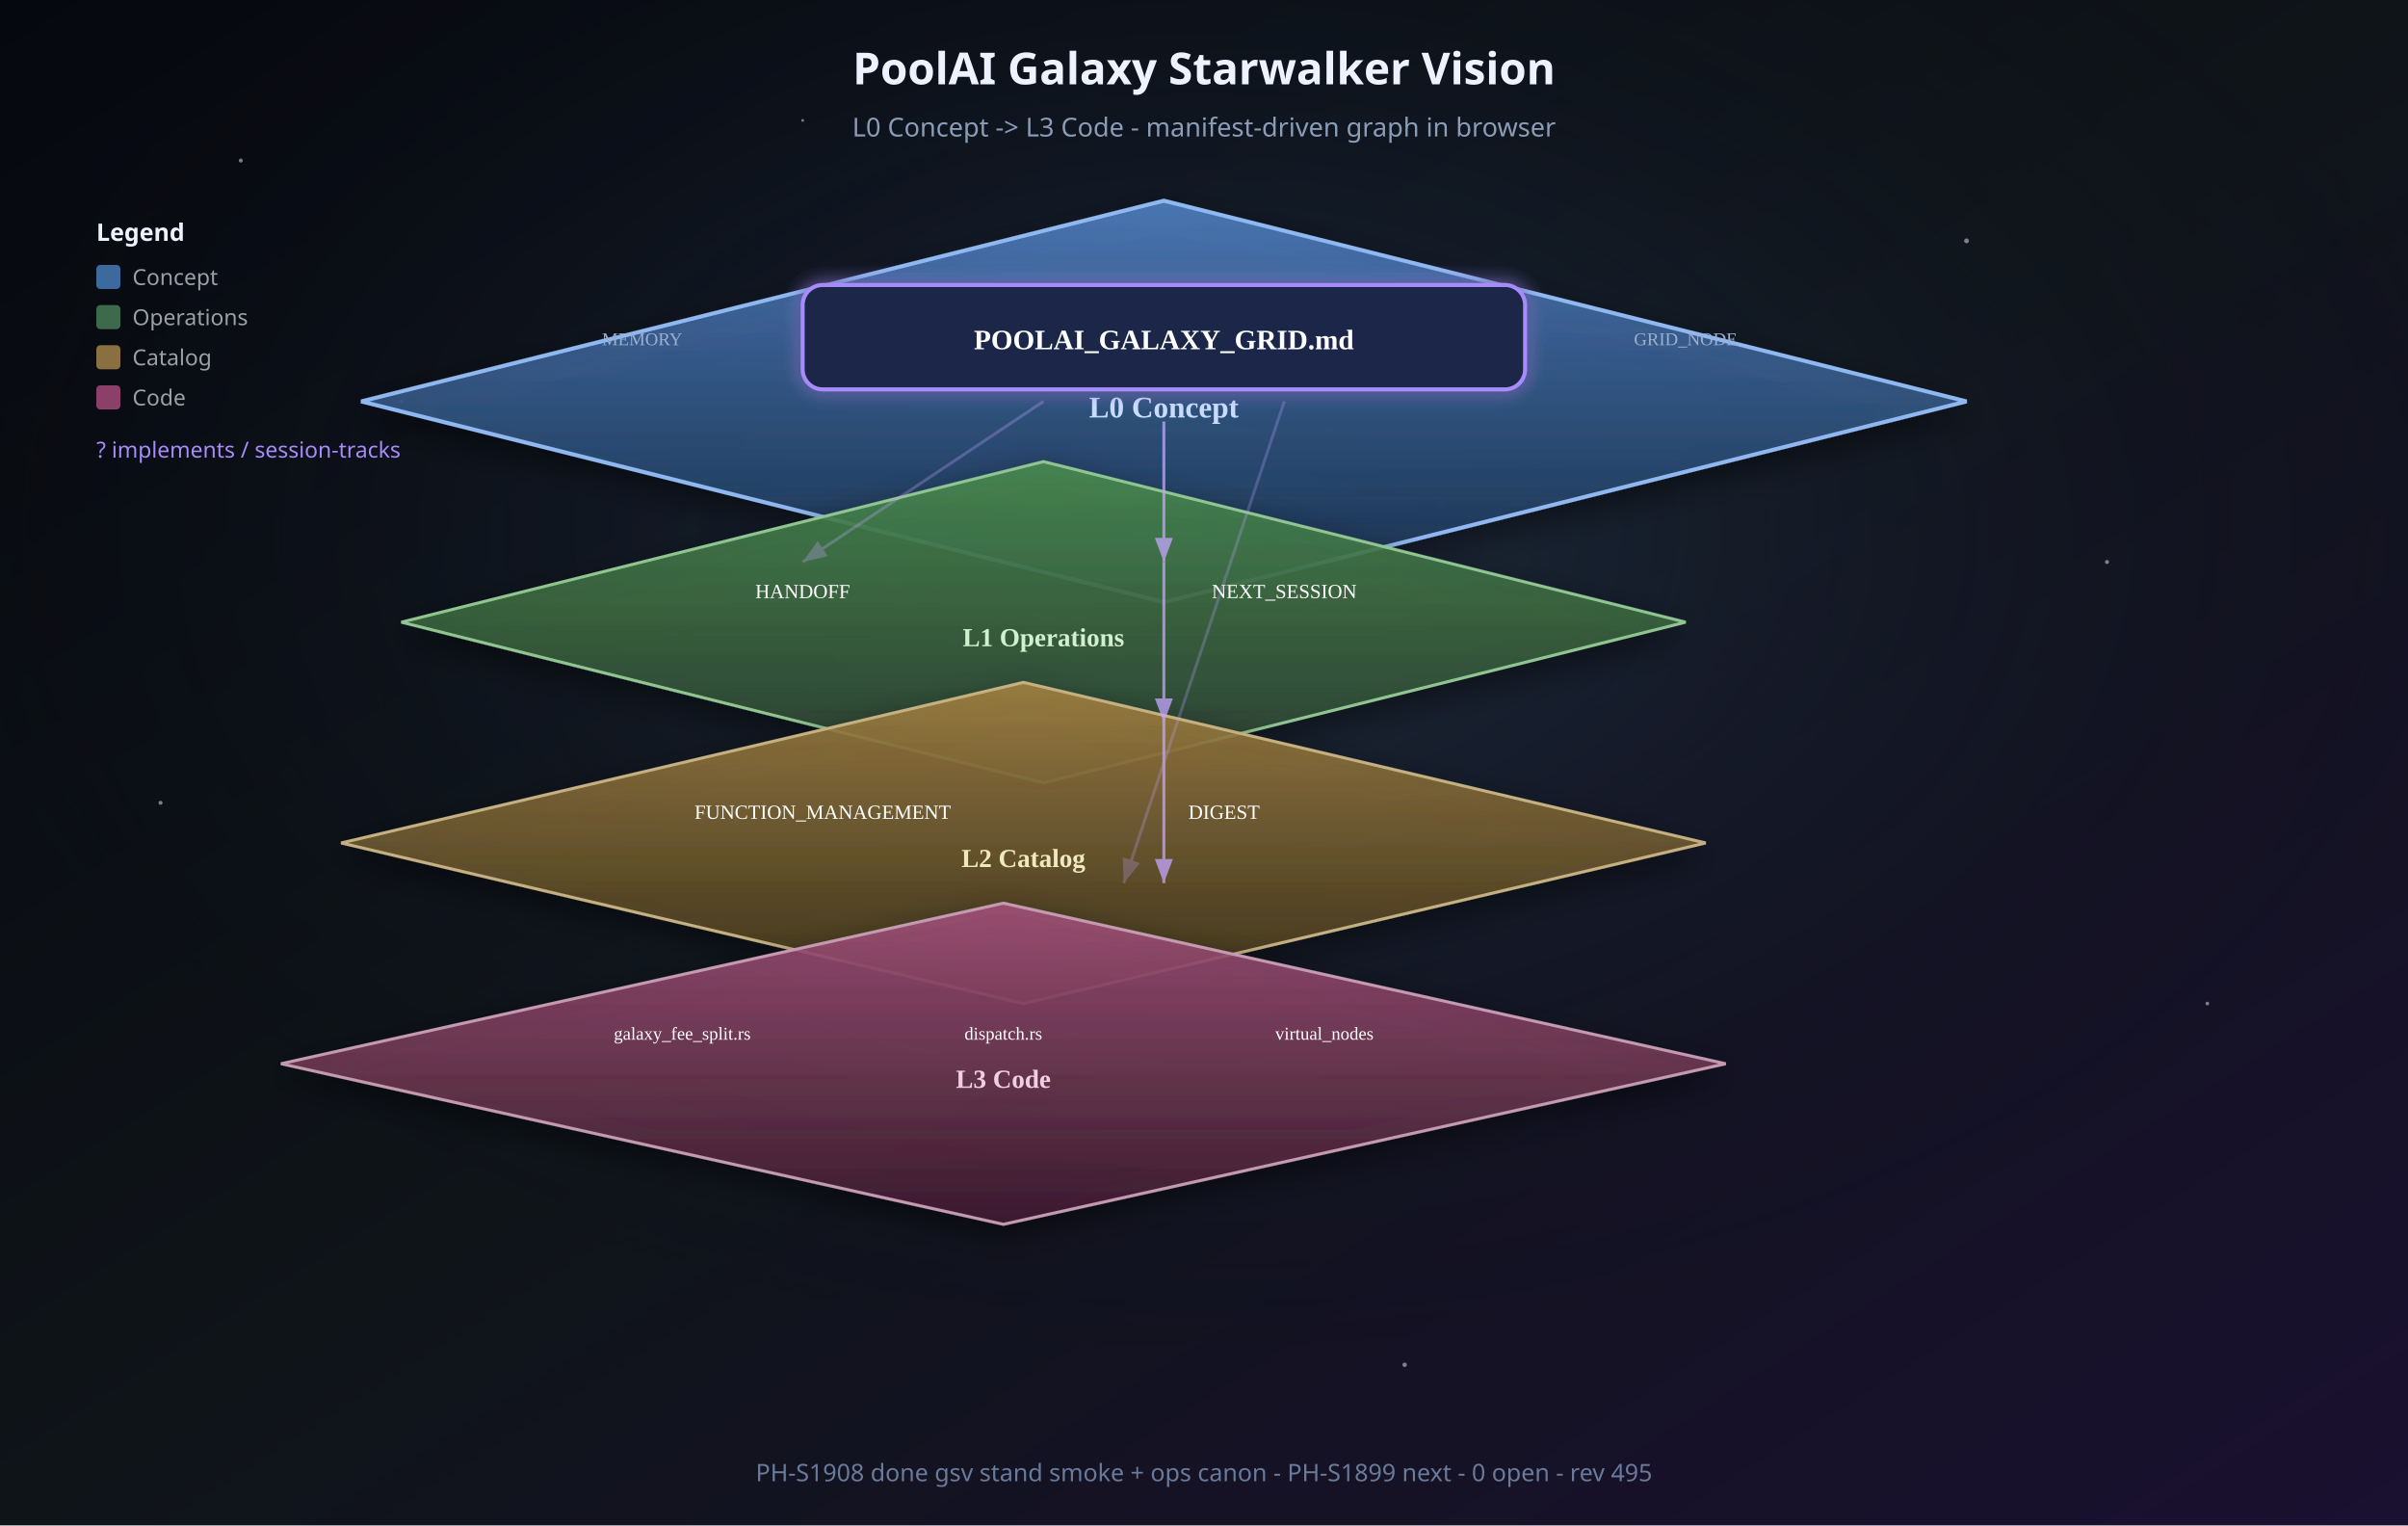
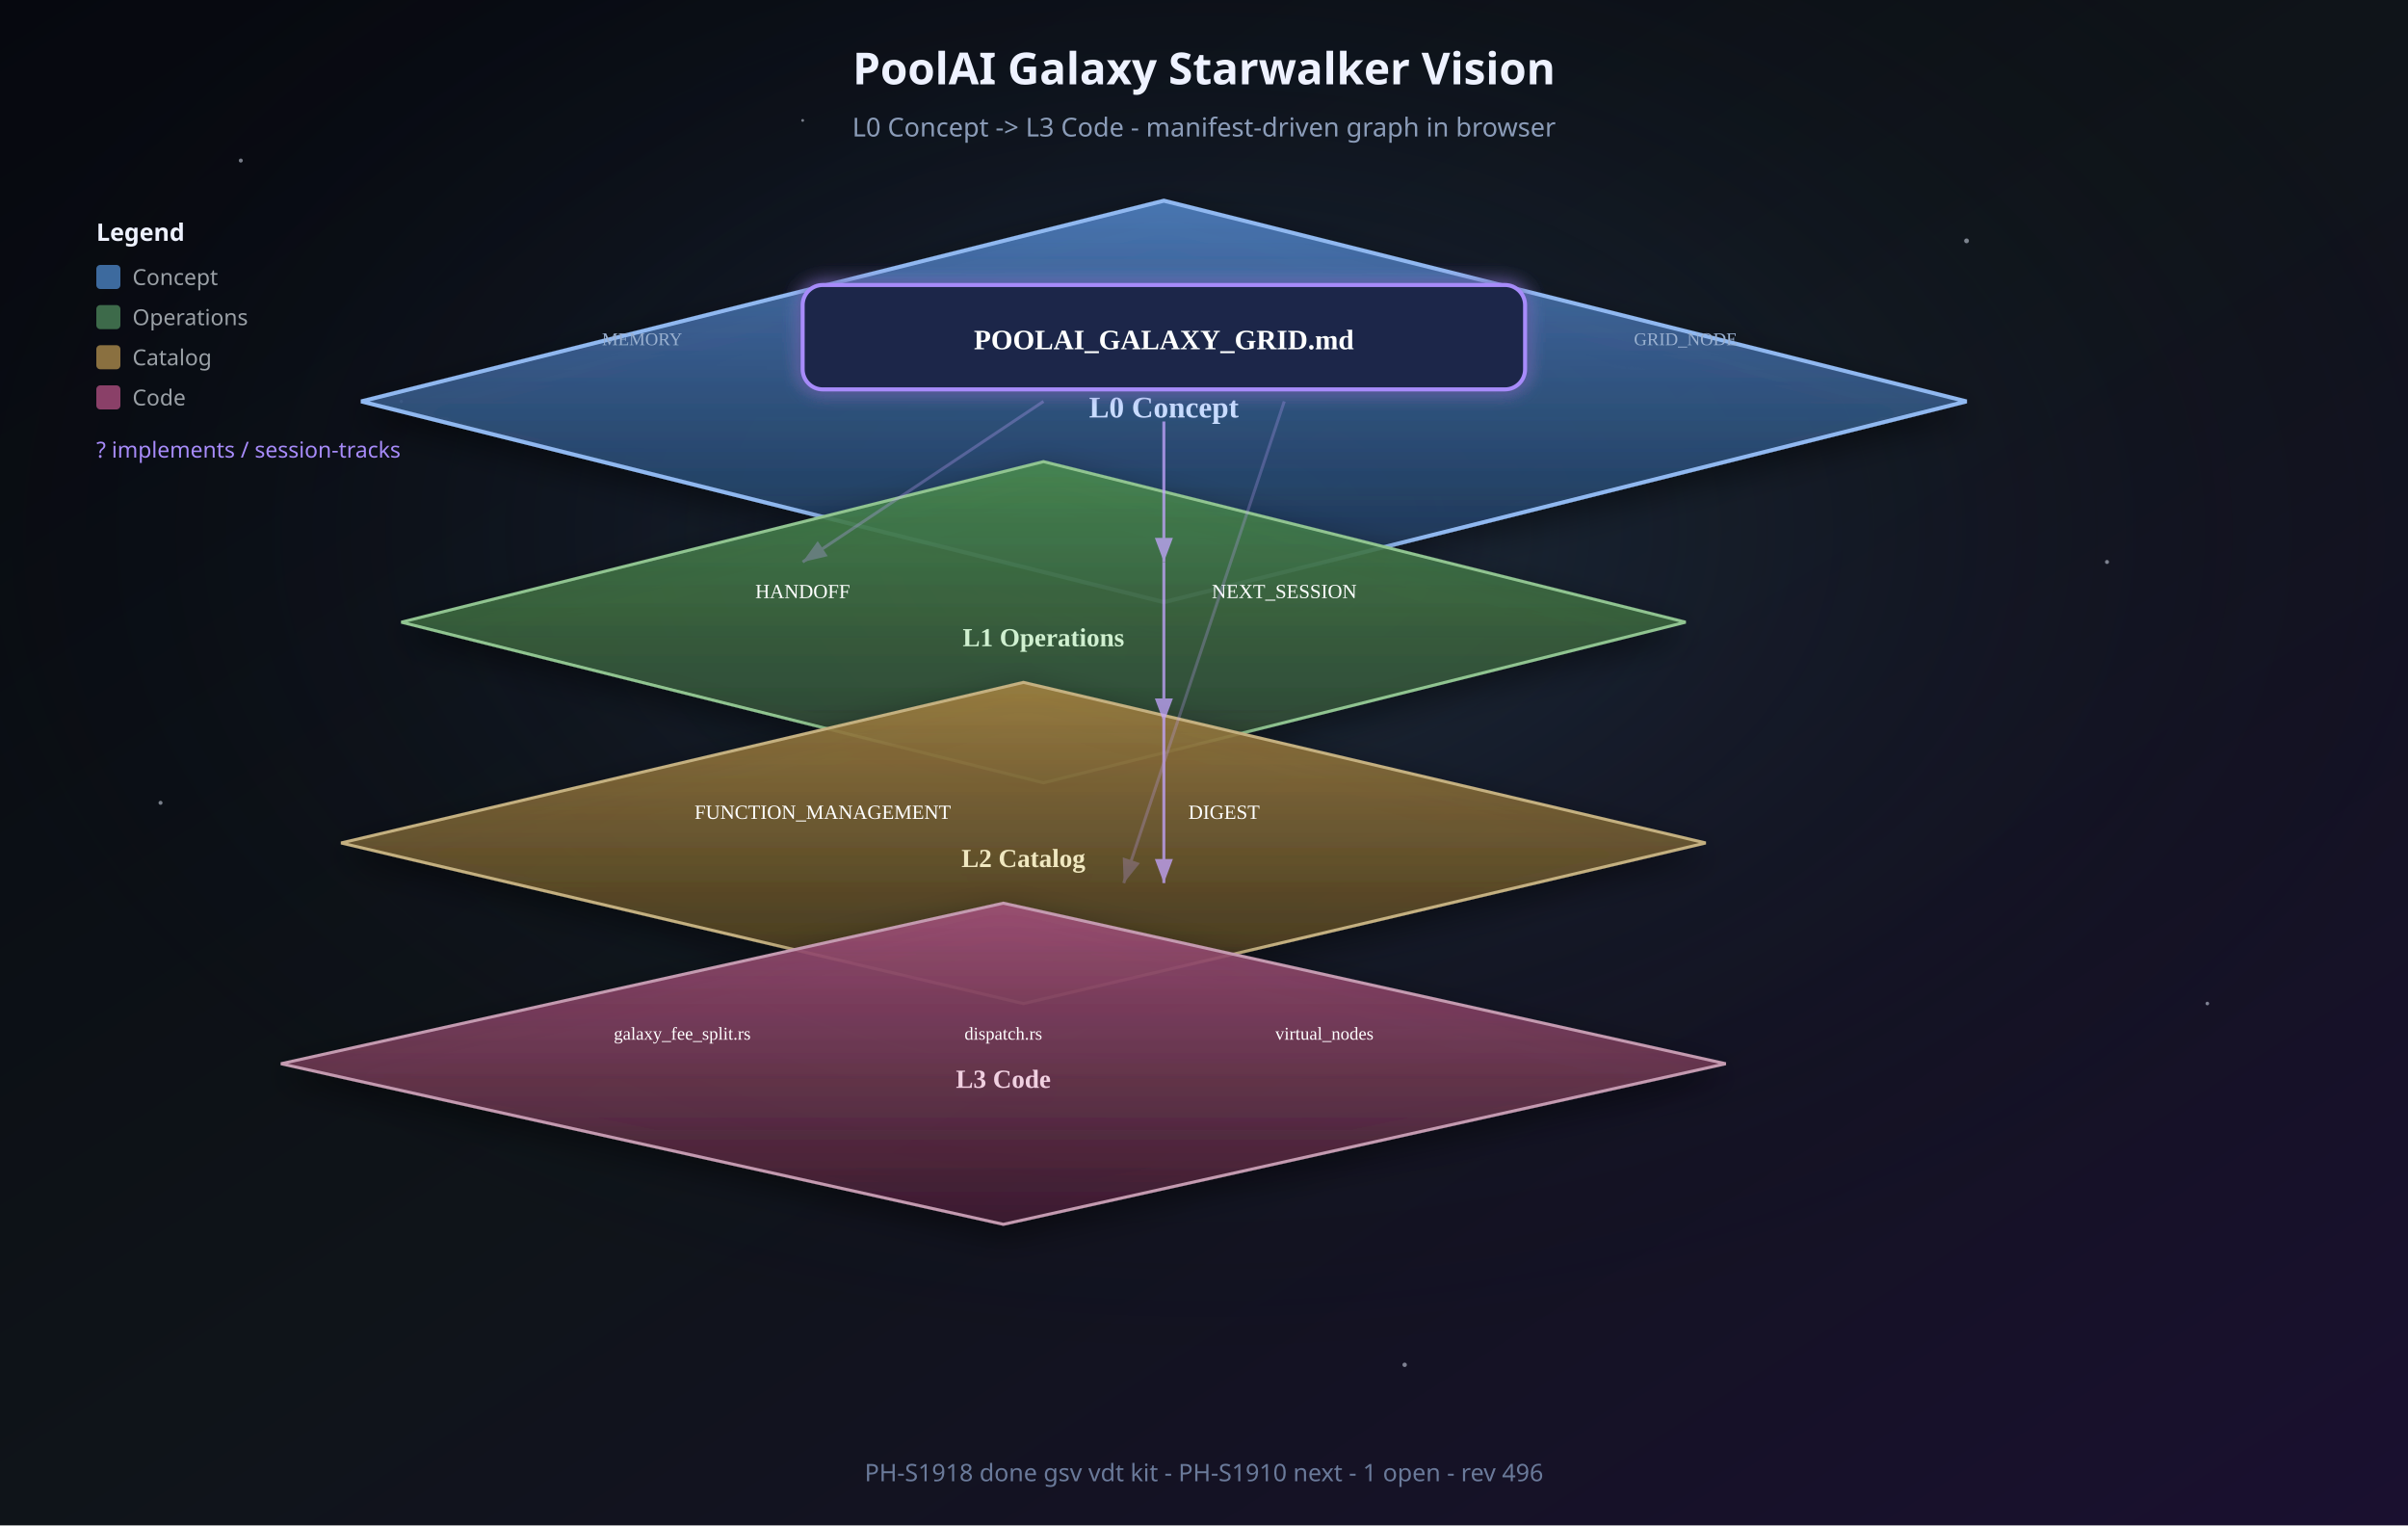
<svg xmlns="http://www.w3.org/2000/svg" viewBox="0 0 1200 760" role="img" aria-labelledby="title desc">
  <defs>
    <linearGradient id="bg" x1="0%" y1="0%" x2="100%" y2="100%">
      <stop offset="0%" stop-color="#06080f" />
      <stop offset="50%" stop-color="#0f1419" />
      <stop offset="100%" stop-color="#1a1030" />
    </linearGradient>
    <radialGradient id="nebula" cx="50%" cy="35%" r="55%">
      <stop offset="0%" stop-color="#3d5a8a" stop-opacity="0.35" />
      <stop offset="100%" stop-color="#06080f" stop-opacity="0" />
    </radialGradient>
    <linearGradient id="planeL0" x1="0%" y1="0%" x2="0%" y2="100%">
      <stop offset="0%" stop-color="#4a7ab8" stop-opacity="0.95" />
      <stop offset="100%" stop-color="#1e3350" stop-opacity="0.85" />
    </linearGradient>
    <linearGradient id="planeL1" x1="0%" y1="0%" x2="0%" y2="100%">
      <stop offset="0%" stop-color="#4a8a50" stop-opacity="0.9" />
      <stop offset="100%" stop-color="#2a4030" stop-opacity="0.85" />
    </linearGradient>
    <linearGradient id="planeL2" x1="0%" y1="0%" x2="0%" y2="100%">
      <stop offset="0%" stop-color="#a08040" stop-opacity="0.9" />
      <stop offset="100%" stop-color="#403520" stop-opacity="0.85" />
    </linearGradient>
    <linearGradient id="planeL3" x1="0%" y1="0%" x2="0%" y2="100%">
      <stop offset="0%" stop-color="#a05078" stop-opacity="0.9" />
      <stop offset="100%" stop-color="#402030" stop-opacity="0.85" />
    </linearGradient>
    <filter id="shadow" x="-30%" y="-30%" width="160%" height="160%">
      <feDropShadow dx="0" dy="6" stdDeviation="8" flood-color="#000" flood-opacity="0.5" />
    </filter>
    <filter id="glow" x="-50%" y="-50%" width="200%" height="200%">
      <feGaussianBlur stdDeviation="4" result="b" />
      <feMerge>
        <feMergeNode in="b" />
        <feMergeNode in="SourceGraphic" />
      </feMerge>
    </filter>
    <marker id="arrow" markerWidth="10" markerHeight="10" refX="8" refY="3" orient="auto">
      <path d="M0,0 L8,3 L0,6 Z" fill="#c4a5ff" />
    </marker>
  </defs>
  <rect width="1200" height="760" fill="url(#bg)" />
  <rect width="1200" height="760" fill="url(#nebula)" />
  <g fill="#e8f0ff" opacity="0.5">
    <circle cx="120" cy="80" r="1" />
    <circle cx="980" cy="120" r="1.2" />
    <circle cx="200" cy="200" r="0.8" />
    <circle cx="1050" cy="280" r="1" />
    <circle cx="80" cy="400" r="1" />
    <circle cx="1100" cy="500" r="0.9" />
    <circle cx="400" cy="60" r="0.7" />
    <circle cx="700" cy="680" r="1.1" />
  </g>
  <text x="600" y="42" text-anchor="middle" fill="#eef2ff" font-family="Segoe UI, system-ui, sans-serif" font-size="22" font-weight="600">PoolAI Galaxy Starwalker Vision</text>
  <text x="600" y="68" text-anchor="middle" fill="#8b9cb8" font-family="Segoe UI, system-ui, sans-serif" font-size="13">L0 Concept -&gt; L3 Code - manifest-driven graph in browser</text>
  <g transform="translate(180, 100)" filter="url(#shadow)">
    <path d="M0 100 L400 0 L800 100 L400 200 Z" fill="url(#planeL0)" stroke="#90b8f0" stroke-width="2" />
    <text x="400" y="108" text-anchor="middle" fill="#c8dcff" font-size="15" font-weight="700">L0 Concept</text>
    <g filter="url(#glow)">
      <rect x="220" y="42" width="360" height="52" rx="10" fill="#1a2848" stroke="#a78bfa" stroke-width="2" />
      <text x="400" y="74" text-anchor="middle" fill="#fff" font-size="14" font-weight="700">POOLAI_GALAXY_GRID.md</text>
    </g>
    <text x="140" y="72" text-anchor="middle" fill="#9ab0d0" font-size="9">MEMORY</text>
    <text x="660" y="72" text-anchor="middle" fill="#9ab0d0" font-size="9">GRID_NODE</text>
  </g>
  <g transform="translate(200, 230)" filter="url(#shadow)">
    <path d="M0 80 L320 0 L640 80 L320 160 Z" fill="url(#planeL1)" stroke="#90c490" stroke-width="1.5" />
    <text x="320" y="92" text-anchor="middle" fill="#d0f0d0" font-size="13" font-weight="600">L1 Operations</text>
    <text x="200" y="68" text-anchor="middle" fill="#fff" font-size="10">HANDOFF</text>
    <text x="440" y="68" text-anchor="middle" fill="#fff" font-size="10">NEXT_SESSION</text>
  </g>
  <g transform="translate(170, 340)" filter="url(#shadow)">
    <path d="M0 80 L340 0 L680 80 L340 160 Z" fill="url(#planeL2)" stroke="#c4b080" stroke-width="1.5" />
    <text x="340" y="92" text-anchor="middle" fill="#f0e8c0" font-size="13" font-weight="600">L2 Catalog</text>
    <text x="240" y="68" text-anchor="middle" fill="#fff" font-size="10">FUNCTION_MANAGEMENT</text>
    <text x="440" y="68" text-anchor="middle" fill="#fff" font-size="10">DIGEST</text>
  </g>
  <g transform="translate(140, 450)" filter="url(#shadow)">
    <path d="M0 80 L360 0 L720 80 L360 160 Z" fill="url(#planeL3)" stroke="#c49ab0" stroke-width="1.5" />
    <text x="360" y="92" text-anchor="middle" fill="#f0d0e0" font-size="13" font-weight="600">L3 Code</text>
    <text x="200" y="68" text-anchor="middle" fill="#fff" font-size="9">galaxy_fee_split.rs</text>
    <text x="360" y="68" text-anchor="middle" fill="#fff" font-size="9">dispatch.rs</text>
    <text x="520" y="68" text-anchor="middle" fill="#fff" font-size="9">virtual_nodes</text>
  </g>
  <g fill="none" stroke="#c4a5ff" stroke-width="1.5" marker-end="url(#arrow)" opacity="0.75">
    <path d="M580 210 L580 280" />
    <path d="M580 280 L580 360" />
    <path d="M580 360 L580 440" />
    <path d="M520 200 L400 280" opacity="0.4" />
    <path d="M640 200 L560 440" opacity="0.35" />
  </g>
  <g transform="translate(48, 120)" font-family="Segoe UI, system-ui, sans-serif" font-size="11">
    <text x="0" y="0" fill="#eef2ff" font-weight="600" font-size="12">Legend</text>
    <rect x="0" y="12" width="12" height="12" rx="2" fill="#3d6a9e" />
    <text x="18" y="22" fill="#9aa0a6">Concept</text>
    <rect x="0" y="32" width="12" height="12" rx="2" fill="#3d6a4a" />
    <text x="18" y="42" fill="#9aa0a6">Operations</text>
    <rect x="0" y="52" width="12" height="12" rx="2" fill="#8a7040" />
    <text x="18" y="62" fill="#9aa0a6">Catalog</text>
    <rect x="0" y="72" width="12" height="12" rx="2" fill="#8a4068" />
    <text x="18" y="82" fill="#9aa0a6">Code</text>
    <text x="0" y="108" fill="#a78bfa">? implements / session-tracks</text>
  </g>
-   <text x="600" y="738" text-anchor="middle" fill="#6a7a9a" font-family="Segoe UI, system-ui, sans-serif" font-size="12">PH-S1908 done gsv stand smoke + ops canon - PH-S1899 next - 0 open - rev 495</text>
+   <text x="600" y="738" text-anchor="middle" fill="#6a7a9a" font-family="Segoe UI, system-ui, sans-serif" font-size="12">PH-S1918 done gsv vdt kit - PH-S1910 next - 1 open - rev 496</text>
</svg>
